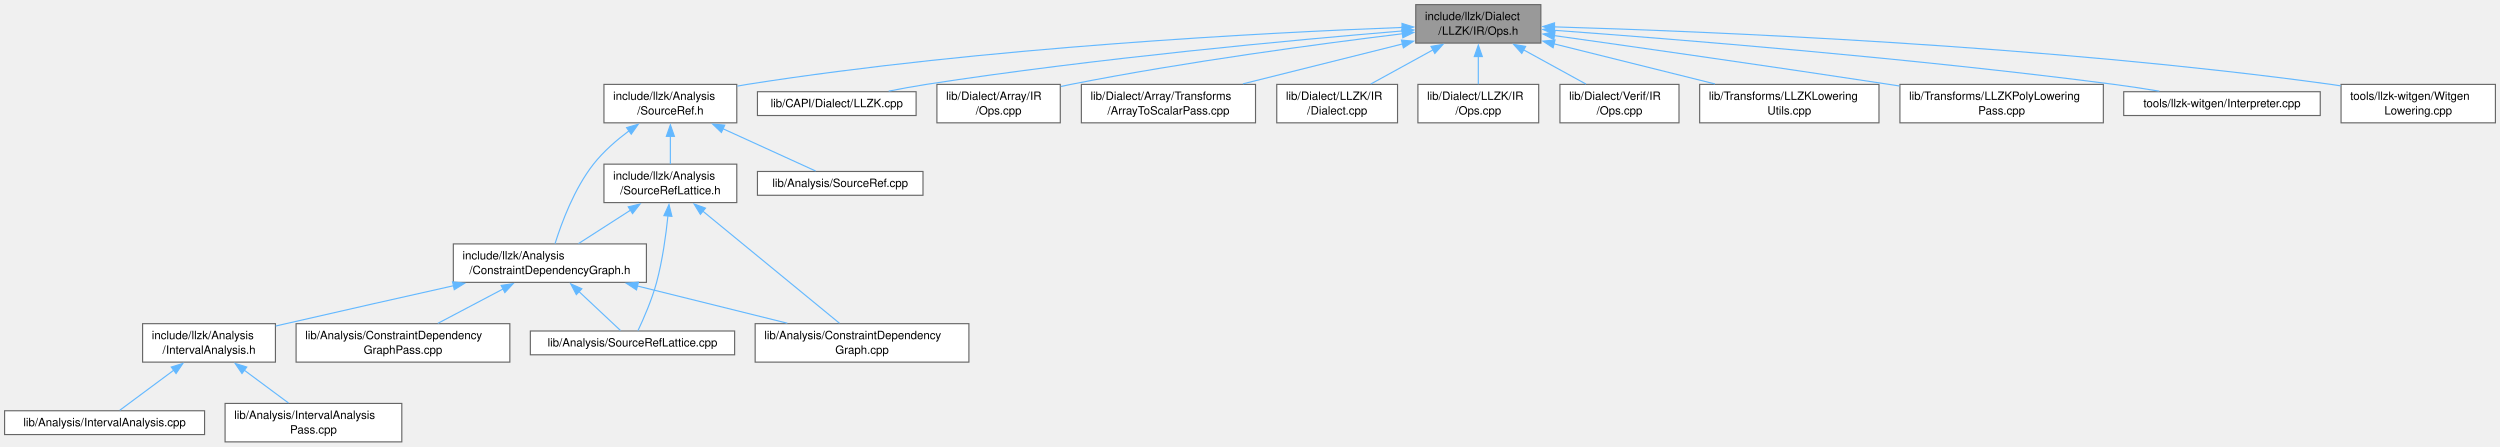
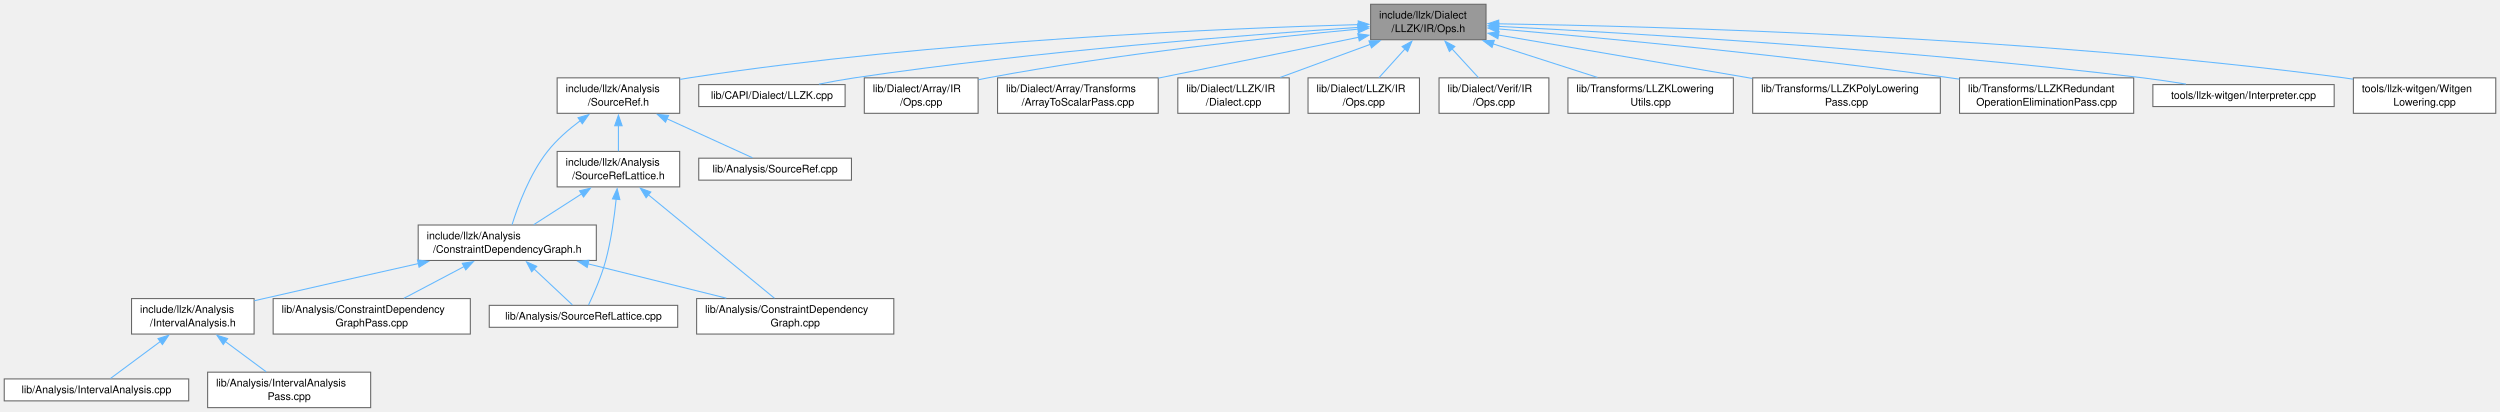
- <svg xmlns="http://www.w3.org/2000/svg" xmlns:xlink="http://www.w3.org/1999/xlink" width="2178pt" height="389pt" viewBox="0.00 0.00 2178.38 389.00">
+ <svg xmlns="http://www.w3.org/2000/svg" xmlns:xlink="http://www.w3.org/1999/xlink" width="2361pt" height="389pt" viewBox="0.00 0.00 2361.38 389.00">
  <g id="graph0" class="graph" transform="scale(1 1) rotate(0) translate(4 385)">
    <g id="Node000001" class="node">
      <g id="a_Node000001">
        <a xlink:title=" ">
-           <polygon fill="#999999" stroke="#666666" points="1338.62,-381 1229.62,-381 1229.62,-347.5 1338.62,-347.5 1338.62,-381" />
-           <text text-anchor="start" x="1237.62" y="-367.5" font-family="Helvetica,sans-Serif" font-size="10.00">include/llzk/Dialect</text>
-           <text text-anchor="middle" x="1284.12" y="-354.75" font-family="Helvetica,sans-Serif" font-size="10.00">/LLZK/IR/Ops.h</text>
+           <polygon fill="#999999" stroke="#666666" points="1399.62,-381 1290.62,-381 1290.62,-347.5 1399.62,-347.5 1399.62,-381" />
+           <text text-anchor="start" x="1298.62" y="-367.5" font-family="Helvetica,sans-Serif" font-size="10.00">include/llzk/Dialect</text>
+           <text text-anchor="middle" x="1345.12" y="-354.75" font-family="Helvetica,sans-Serif" font-size="10.00">/LLZK/IR/Ops.h</text>
        </a>
      </g>
    </g>
    <g id="Node000002" class="node">
      <g id="a_Node000002">
        <a xlink:href="SourceRef_8h.html" target="_top" xlink:title=" ">
          <polygon fill="white" stroke="#666666" points="638,-311.5 522.25,-311.5 522.25,-278 638,-278 638,-311.5" />
          <text text-anchor="start" x="530.25" y="-298" font-family="Helvetica,sans-Serif" font-size="10.00">include/llzk/Analysis</text>
          <text text-anchor="middle" x="580.12" y="-285.25" font-family="Helvetica,sans-Serif" font-size="10.00">/SourceRef.h</text>
        </a>
      </g>
    </g>
    <g id="edge1_Node000001_Node000002" class="edge">
      <g id="a_edge1_Node000001_Node000002">
        <a xlink:title=" ">
-           <path fill="none" stroke="#63b8ff" d="M1217.76,-361.13C1101.51,-356.69 853.76,-343.99 647.12,-311.5 644.29,-311.05 641.4,-310.55 638.49,-310.01" />
-           <polygon fill="#63b8ff" stroke="#63b8ff" points="1217.63,-364.63 1227.75,-361.5 1217.89,-357.63 1217.63,-364.63" />
+           <path fill="none" stroke="#63b8ff" d="M1279.31,-361.81C1155.07,-358.32 877.73,-346.93 647.12,-311.5 644.29,-311.06 641.4,-310.57 638.48,-310.04" />
+           <polygon fill="#63b8ff" stroke="#63b8ff" points="1278.89,-365.3 1288.98,-362.07 1279.08,-358.3 1278.89,-365.3" />
        </a>
      </g>
    </g>
    <g id="Node000012" class="node">
      <g id="a_Node000012">
        <a xlink:href="LLZK_8cpp.html" target="_top" xlink:title=" ">
          <polygon fill="white" stroke="#666666" points="794.25,-305.12 656,-305.12 656,-284.38 794.25,-284.38 794.25,-305.12" />
          <text text-anchor="middle" x="725.12" y="-291.62" font-family="Helvetica,sans-Serif" font-size="10.00">lib/CAPI/Dialect/LLZK.cpp</text>
        </a>
      </g>
    </g>
    <g id="edge14_Node000001_Node000012" class="edge">
      <g id="a_edge14_Node000001_Node000012">
        <a xlink:title=" ">
-           <path fill="none" stroke="#63b8ff" d="M1217.98,-358.07C1125.02,-350.36 950.58,-334.27 803.12,-311.5 792.48,-309.86 781.07,-307.75 770.37,-305.62" />
-           <polygon fill="#63b8ff" stroke="#63b8ff" points="1217.69,-361.56 1227.94,-358.89 1218.26,-354.59 1217.69,-361.56" />
+           <path fill="none" stroke="#63b8ff" d="M1278.89,-359.16C1176.49,-352.32 973.74,-336.8 803.12,-311.5 792.19,-309.88 780.48,-307.73 769.53,-305.55" />
+           <polygon fill="#63b8ff" stroke="#63b8ff" points="1278.56,-362.64 1288.77,-359.81 1279.02,-355.66 1278.56,-362.64" />
        </a>
      </g>
    </g>
    <g id="Node000013" class="node">
      <g id="a_Node000013">
        <a xlink:href="Array_2IR_2Ops_8cpp.html" target="_top" xlink:title=" ">
          <polygon fill="white" stroke="#666666" points="919.88,-311.5 812.38,-311.5 812.38,-278 919.88,-278 919.88,-311.5" />
          <text text-anchor="start" x="820.38" y="-298" font-family="Helvetica,sans-Serif" font-size="10.00">lib/Dialect/Array/IR</text>
          <text text-anchor="middle" x="866.12" y="-285.25" font-family="Helvetica,sans-Serif" font-size="10.00">/Ops.cpp</text>
        </a>
      </g>
    </g>
    <g id="edge15_Node000001_Node000013" class="edge">
      <g id="a_edge15_Node000001_Node000013">
        <a xlink:title=" ">
-           <path fill="none" stroke="#63b8ff" d="M1218.33,-355.66C1146.81,-346.95 1029.32,-331.28 929.12,-311.5 926.25,-310.93 923.31,-310.32 920.34,-309.67" />
-           <polygon fill="#63b8ff" stroke="#63b8ff" points="1217.55,-359.09 1227.9,-356.82 1218.39,-352.15 1217.55,-359.09" />
+           <path fill="none" stroke="#63b8ff" d="M1278.84,-357.5C1196.42,-349.79 1051.65,-334.35 929.12,-311.5 926.24,-310.96 923.3,-310.37 920.33,-309.74" />
+           <polygon fill="#63b8ff" stroke="#63b8ff" points="1278.5,-360.99 1288.78,-358.42 1279.14,-354.02 1278.5,-360.99" />
        </a>
      </g>
    </g>
    <g id="Node000014" class="node">
      <g id="a_Node000014">
        <a xlink:href="ArrayToScalarPass_8cpp.html" target="_top" xlink:title="This file implements the -llzk-array-to-scalar pass.">
          <polygon fill="white" stroke="#666666" points="1090,-311.5 938.25,-311.5 938.25,-278 1090,-278 1090,-311.5" />
          <text text-anchor="start" x="946.25" y="-298" font-family="Helvetica,sans-Serif" font-size="10.00">lib/Dialect/Array/Transforms</text>
          <text text-anchor="middle" x="1014.12" y="-285.25" font-family="Helvetica,sans-Serif" font-size="10.00">/ArrayToScalarPass.cpp</text>
        </a>
      </g>
    </g>
    <g id="edge16_Node000001_Node000014" class="edge">
      <g id="a_edge16_Node000001_Node000014">
        <a xlink:title=" ">
-           <path fill="none" stroke="#63b8ff" d="M1218.13,-346.75C1175.8,-336.17 1121.1,-322.49 1079,-311.97" />
-           <polygon fill="#63b8ff" stroke="#63b8ff" points="1217.14,-350.11 1227.69,-349.14 1218.84,-343.32 1217.14,-350.11" />
+           <path fill="none" stroke="#63b8ff" d="M1279.21,-349.81C1224.73,-338.7 1147.33,-322.91 1090.23,-311.27" />
+           <polygon fill="#63b8ff" stroke="#63b8ff" points="1278.49,-353.23 1288.98,-351.8 1279.89,-346.37 1278.49,-353.23" />
        </a>
      </g>
    </g>
    <g id="Node000015" class="node">
      <g id="a_Node000015">
        <a xlink:href="LLZK_2IR_2Dialect_8cpp.html" target="_top" xlink:title=" ">
          <polygon fill="white" stroke="#666666" points="1213.75,-311.5 1108.5,-311.5 1108.5,-278 1213.75,-278 1213.75,-311.5" />
          <text text-anchor="start" x="1116.5" y="-298" font-family="Helvetica,sans-Serif" font-size="10.00">lib/Dialect/LLZK/IR</text>
          <text text-anchor="middle" x="1161.12" y="-285.25" font-family="Helvetica,sans-Serif" font-size="10.00">/Dialect.cpp</text>
        </a>
      </g>
    </g>
    <g id="edge17_Node000001_Node000015" class="edge">
      <g id="a_edge17_Node000001_Node000015">
        <a xlink:title=" ">
-           <path fill="none" stroke="#63b8ff" d="M1244.65,-341.59C1227.01,-331.91 1206.58,-320.7 1190.35,-311.79" />
-           <polygon fill="#63b8ff" stroke="#63b8ff" points="1242.89,-344.61 1253.34,-346.35 1246.25,-338.47 1242.89,-344.61" />
+           <path fill="none" stroke="#63b8ff" d="M1290.51,-343.22C1263.28,-333.22 1230.77,-321.3 1205.16,-311.9" />
+           <polygon fill="#63b8ff" stroke="#63b8ff" points="1289.04,-346.4 1299.63,-346.56 1291.45,-339.83 1289.04,-346.4" />
        </a>
      </g>
    </g>
    <g id="Node000016" class="node">
      <g id="a_Node000016">
        <a xlink:href="LLZK_2IR_2Ops_8cpp.html" target="_top" xlink:title=" ">
          <polygon fill="white" stroke="#666666" points="1336.75,-311.5 1231.5,-311.5 1231.5,-278 1336.75,-278 1336.75,-311.5" />
          <text text-anchor="start" x="1239.5" y="-298" font-family="Helvetica,sans-Serif" font-size="10.00">lib/Dialect/LLZK/IR</text>
          <text text-anchor="middle" x="1284.12" y="-285.25" font-family="Helvetica,sans-Serif" font-size="10.00">/Ops.cpp</text>
        </a>
      </g>
    </g>
    <g id="edge18_Node000001_Node000016" class="edge">
      <g id="a_edge18_Node000001_Node000016">
        <a xlink:title=" ">
-           <path fill="none" stroke="#63b8ff" d="M1284.12,-335.81C1284.12,-327.59 1284.12,-318.84 1284.12,-311.63" />
-           <polygon fill="#63b8ff" stroke="#63b8ff" points="1280.63,-335.74 1284.13,-345.74 1287.63,-335.74 1280.63,-335.74" />
+           <path fill="none" stroke="#63b8ff" d="M1323.16,-338.94C1314.94,-329.85 1305.83,-319.77 1298.48,-311.63" />
+           <polygon fill="#63b8ff" stroke="#63b8ff" points="1320.35,-341.06 1329.65,-346.13 1325.55,-336.36 1320.35,-341.06" />
        </a>
      </g>
    </g>
    <g id="Node000017" class="node">
      <g id="a_Node000017">
        <a xlink:href="Verif_2IR_2Ops_8cpp.html" target="_top" xlink:title=" ">
          <polygon fill="white" stroke="#666666" points="1459,-311.5 1355.25,-311.5 1355.25,-278 1459,-278 1459,-311.5" />
          <text text-anchor="start" x="1363.25" y="-298" font-family="Helvetica,sans-Serif" font-size="10.00">lib/Dialect/Verif/IR</text>
          <text text-anchor="middle" x="1407.12" y="-285.25" font-family="Helvetica,sans-Serif" font-size="10.00">/Ops.cpp</text>
        </a>
      </g>
    </g>
    <g id="edge19_Node000001_Node000017" class="edge">
      <g id="a_edge19_Node000001_Node000017">
        <a xlink:title=" ">
-           <path fill="none" stroke="#63b8ff" d="M1323.6,-341.59C1341.24,-331.91 1361.67,-320.7 1377.9,-311.79" />
-           <polygon fill="#63b8ff" stroke="#63b8ff" points="1322,-338.47 1314.91,-346.35 1325.36,-344.61 1322,-338.47" />
+           <path fill="none" stroke="#63b8ff" d="M1367.45,-338.94C1375.8,-329.85 1385.06,-319.77 1392.54,-311.63" />
+           <polygon fill="#63b8ff" stroke="#63b8ff" points="1365.03,-336.41 1360.84,-346.14 1370.18,-341.14 1365.03,-336.41" />
        </a>
      </g>
    </g>
    <g id="Node000018" class="node">
      <g id="a_Node000018">
        <a xlink:href="LLZKLoweringUtils_8cpp.html" target="_top" xlink:title=" ">
          <polygon fill="white" stroke="#666666" points="1633.25,-311.5 1477,-311.5 1477,-278 1633.25,-278 1633.25,-311.5" />
          <text text-anchor="start" x="1485" y="-298" font-family="Helvetica,sans-Serif" font-size="10.00">lib/Transforms/LLZKLowering</text>
          <text text-anchor="middle" x="1555.12" y="-285.25" font-family="Helvetica,sans-Serif" font-size="10.00">Utils.cpp</text>
        </a>
      </g>
    </g>
    <g id="edge20_Node000001_Node000018" class="edge">
      <g id="a_edge20_Node000001_Node000018">
        <a xlink:title=" ">
-           <path fill="none" stroke="#63b8ff" d="M1350.08,-346.82C1392.71,-336.2 1447.95,-322.45 1490.35,-311.88" />
-           <polygon fill="#63b8ff" stroke="#63b8ff" points="1349.29,-343.41 1340.43,-349.22 1350.98,-350.2 1349.29,-343.41" />
+           <path fill="none" stroke="#63b8ff" d="M1406.22,-343.61C1437.55,-333.54 1475.25,-321.42 1504.87,-311.9" />
+           <polygon fill="#63b8ff" stroke="#63b8ff" points="1405.32,-340.23 1396.87,-346.62 1407.46,-346.89 1405.32,-340.23" />
        </a>
      </g>
    </g>
    <g id="Node000019" class="node">
      <g id="a_Node000019">
        <a xlink:href="LLZKPolyLoweringPass_8cpp.html" target="_top" xlink:title="This file implements the -llzk-poly-lowering pass.">
          <polygon fill="white" stroke="#666666" points="1828.75,-311.5 1651.5,-311.5 1651.5,-278 1828.75,-278 1828.75,-311.5" />
          <text text-anchor="start" x="1659.5" y="-298" font-family="Helvetica,sans-Serif" font-size="10.00">lib/Transforms/LLZKPolyLowering</text>
          <text text-anchor="middle" x="1740.12" y="-285.25" font-family="Helvetica,sans-Serif" font-size="10.00">Pass.cpp</text>
        </a>
      </g>
    </g>
    <g id="edge21_Node000001_Node000019" class="edge">
      <g id="a_edge21_Node000001_Node000019">
        <a xlink:title=" ">
-           <path fill="none" stroke="#63b8ff" d="M1350.18,-354.02C1422.06,-343.9 1540.33,-327.04 1642.12,-311.5 1645.11,-311.05 1648.14,-310.58 1651.2,-310.1" />
-           <polygon fill="#63b8ff" stroke="#63b8ff" points="1349.97,-350.52 1340.55,-355.37 1350.94,-357.45 1349.97,-350.52" />
+           <path fill="none" stroke="#63b8ff" d="M1411.09,-351.98C1476.85,-340.74 1578.29,-323.41 1651.15,-310.95" />
+           <polygon fill="#63b8ff" stroke="#63b8ff" points="1410.81,-348.47 1401.54,-353.61 1411.99,-355.37 1410.81,-348.47" />
        </a>
      </g>
    </g>
    <g id="Node000020" class="node">
      <g id="a_Node000020">
-         <a xlink:href="Interpreter_8cpp.html" target="_top" xlink:title=" ">
-           <polygon fill="white" stroke="#666666" points="2017.75,-305.12 1846.5,-305.12 1846.5,-284.38 2017.75,-284.38 2017.75,-305.12" />
-           <text text-anchor="middle" x="1932.12" y="-291.62" font-family="Helvetica,sans-Serif" font-size="10.00">tools/llzk-witgen/Interpreter.cpp</text>
+         <a xlink:href="LLZKRedundantOperationEliminationPass_8cpp.html" target="_top" xlink:title="This file implements the -llzk-duplicate-op-elim pass.">
+           <polygon fill="white" stroke="#666666" points="2011.38,-311.5 1846.88,-311.5 1846.88,-278 2011.38,-278 2011.38,-311.5" />
+           <text text-anchor="start" x="1854.88" y="-298" font-family="Helvetica,sans-Serif" font-size="10.00">lib/Transforms/LLZKRedundant</text>
+           <text text-anchor="middle" x="1929.12" y="-285.25" font-family="Helvetica,sans-Serif" font-size="10.00">OperationEliminationPass.cpp</text>
        </a>
      </g>
    </g>
    <g id="edge22_Node000001_Node000020" class="edge">
      <g id="a_edge22_Node000001_Node000020">
        <a xlink:title=" ">
-           <path fill="none" stroke="#63b8ff" d="M1350.18,-358.64C1454.2,-351.04 1662.47,-334.39 1838.12,-311.5 1850.92,-309.83 1864.65,-307.72 1877.55,-305.59" />
-           <polygon fill="#63b8ff" stroke="#63b8ff" points="1350.15,-355.14 1340.43,-359.35 1350.66,-362.12 1350.15,-355.14" />
+           <path fill="none" stroke="#63b8ff" d="M1411.4,-357.71C1506.21,-349.46 1685.92,-332.64 1838.12,-311.5 1840.98,-311.1 1843.89,-310.68 1846.82,-310.25" />
+           <polygon fill="#63b8ff" stroke="#63b8ff" points="1411.15,-354.22 1401.49,-358.57 1411.76,-361.19 1411.15,-354.22" />
        </a>
      </g>
    </g>
    <g id="Node000021" class="node">
      <g id="a_Node000021">
-         <a xlink:href="WitgenLowering_8cpp.html" target="_top" xlink:title=" ">
-           <polygon fill="white" stroke="#666666" points="2170.38,-311.5 2035.88,-311.5 2035.88,-278 2170.38,-278 2170.38,-311.5" />
-           <text text-anchor="start" x="2043.88" y="-298" font-family="Helvetica,sans-Serif" font-size="10.00">tools/llzk-witgen/Witgen</text>
-           <text text-anchor="middle" x="2103.12" y="-285.25" font-family="Helvetica,sans-Serif" font-size="10.00">Lowering.cpp</text>
+         <a xlink:href="Interpreter_8cpp.html" target="_top" xlink:title=" ">
+           <polygon fill="white" stroke="#666666" points="2200.75,-305.12 2029.5,-305.12 2029.5,-284.38 2200.75,-284.38 2200.75,-305.12" />
+           <text text-anchor="middle" x="2115.12" y="-291.62" font-family="Helvetica,sans-Serif" font-size="10.00">tools/llzk-witgen/Interpreter.cpp</text>
        </a>
      </g>
    </g>
    <g id="edge23_Node000001_Node000021" class="edge">
      <g id="a_edge23_Node000001_Node000021">
        <a xlink:title=" ">
-           <path fill="none" stroke="#63b8ff" d="M1350.23,-361.63C1480.38,-357.79 1778.75,-345.73 2027.12,-311.5 2029.93,-311.11 2032.78,-310.68 2035.66,-310.22" />
-           <polygon fill="#63b8ff" stroke="#63b8ff" points="1350.32,-358.13 1340.43,-361.92 1350.53,-365.13 1350.32,-358.13" />
+           <path fill="none" stroke="#63b8ff" d="M1411.23,-360.11C1532.32,-353.93 1797.73,-338.41 2020.12,-311.5 2033.32,-309.9 2047.48,-307.78 2060.74,-305.61" />
+           <polygon fill="#63b8ff" stroke="#63b8ff" points="1411.29,-356.6 1401.48,-360.6 1411.64,-363.6 1411.29,-356.6" />
+         </a>
+       </g>
+     </g>
+     <g id="Node000022" class="node">
+       <g id="a_Node000022">
+         <a xlink:href="WitgenLowering_8cpp.html" target="_top" xlink:title=" ">
+           <polygon fill="white" stroke="#666666" points="2353.38,-311.5 2218.88,-311.5 2218.88,-278 2353.38,-278 2353.38,-311.5" />
+           <text text-anchor="start" x="2226.88" y="-298" font-family="Helvetica,sans-Serif" font-size="10.00">tools/llzk-witgen/Witgen</text>
+           <text text-anchor="middle" x="2286.12" y="-285.25" font-family="Helvetica,sans-Serif" font-size="10.00">Lowering.cpp</text>
+         </a>
+       </g>
+     </g>
+     <g id="edge24_Node000001_Node000022" class="edge">
+       <g id="a_edge24_Node000001_Node000022">
+         <a xlink:title=" ">
+           <path fill="none" stroke="#63b8ff" d="M1411.37,-362.55C1556.64,-360.29 1913.92,-350.84 2210.12,-311.5 2212.93,-311.13 2215.79,-310.71 2218.67,-310.26" />
+           <polygon fill="#63b8ff" stroke="#63b8ff" points="1411.5,-359.04 1401.55,-362.69 1411.6,-366.04 1411.5,-359.04" />
        </a>
      </g>
    </g>
    <g id="Node000003" class="node">
      <g id="a_Node000003">
        <a xlink:href="ConstraintDependencyGraph_8h.html" target="_top" xlink:title=" ">
          <polygon fill="white" stroke="#666666" points="559.25,-172.5 391,-172.5 391,-139 559.25,-139 559.25,-172.5" />
          <text text-anchor="start" x="399" y="-159" font-family="Helvetica,sans-Serif" font-size="10.00">include/llzk/Analysis</text>
          <text text-anchor="middle" x="475.12" y="-146.25" font-family="Helvetica,sans-Serif" font-size="10.00">/ConstraintDependencyGraph.h</text>
        </a>
      </g>
    </g>
    <g id="edge2_Node000002_Node000003" class="edge">
      <g id="a_edge2_Node000002_Node000003">
        <a xlink:title=" ">
          <path fill="none" stroke="#63b8ff" d="M544.3,-271.2C533.28,-263 521.78,-253.01 513.12,-242 496.4,-220.73 485.33,-190.93 479.65,-172.78" />
          <polygon fill="#63b8ff" stroke="#63b8ff" points="541.97,-273.83 552.15,-276.77 546.02,-268.12 541.97,-273.83" />
        </a>
      </g>
    </g>
    <g id="Node000010" class="node">
      <g id="a_Node000010">
        <a xlink:href="SourceRefLattice_8h.html" target="_top" xlink:title=" ">
          <polygon fill="white" stroke="#666666" points="638,-242 522.25,-242 522.25,-208.5 638,-208.5 638,-242" />
          <text text-anchor="start" x="530.25" y="-228.5" font-family="Helvetica,sans-Serif" font-size="10.00">include/llzk/Analysis</text>
          <text text-anchor="middle" x="580.12" y="-215.75" font-family="Helvetica,sans-Serif" font-size="10.00">/SourceRefLattice.h</text>
        </a>
      </g>
    </g>
    <g id="edge9_Node000002_Node000010" class="edge">
      <g id="a_edge9_Node000002_Node000010">
        <a xlink:title=" ">
          <path fill="none" stroke="#63b8ff" d="M580.12,-266.31C580.12,-258.09 580.12,-249.34 580.12,-242.13" />
          <polygon fill="#63b8ff" stroke="#63b8ff" points="576.63,-266.24 580.13,-276.24 583.63,-266.24 576.63,-266.24" />
        </a>
      </g>
    </g>
    <g id="Node000011" class="node">
      <g id="a_Node000011">
        <a xlink:href="SourceRef_8cpp.html" target="_top" xlink:title=" ">
          <polygon fill="white" stroke="#666666" points="800.25,-235.62 656,-235.62 656,-214.88 800.25,-214.88 800.25,-235.62" />
          <text text-anchor="middle" x="728.12" y="-222.12" font-family="Helvetica,sans-Serif" font-size="10.00">lib/Analysis/SourceRef.cpp</text>
        </a>
      </g>
    </g>
    <g id="edge13_Node000002_Node000011" class="edge">
      <g id="a_edge13_Node000002_Node000011">
        <a xlink:title=" ">
          <path fill="none" stroke="#63b8ff" d="M625.95,-272.85C652.88,-260.57 685.66,-245.62 706.7,-236.02" />
          <polygon fill="#63b8ff" stroke="#63b8ff" points="624.6,-269.62 616.95,-276.95 627.5,-275.99 624.6,-269.62" />
        </a>
      </g>
    </g>
    <g id="Node000004" class="node">
      <g id="a_Node000004">
        <a xlink:href="IntervalAnalysis_8h.html" target="_top" xlink:title=" ">
          <polygon fill="white" stroke="#666666" points="236,-103 120.25,-103 120.25,-69.5 236,-69.5 236,-103" />
          <text text-anchor="start" x="128.25" y="-89.5" font-family="Helvetica,sans-Serif" font-size="10.00">include/llzk/Analysis</text>
          <text text-anchor="middle" x="178.12" y="-76.75" font-family="Helvetica,sans-Serif" font-size="10.00">/IntervalAnalysis.h</text>
        </a>
      </g>
    </g>
    <g id="edge3_Node000003_Node000004" class="edge">
      <g id="a_edge3_Node000003_Node000004">
        <a xlink:title=" ">
          <path fill="none" stroke="#63b8ff" d="M391.18,-136.07C347.59,-126.31 293.47,-114.12 245.12,-103 242.21,-102.33 239.23,-101.64 236.22,-100.94" />
          <polygon fill="#63b8ff" stroke="#63b8ff" points="390.32,-139.46 400.84,-138.22 391.84,-132.63 390.32,-139.46" />
        </a>
      </g>
    </g>
    <g id="Node000007" class="node">
      <g id="a_Node000007">
        <a xlink:href="ConstraintDependencyGraph_8cpp.html" target="_top" xlink:title=" ">
          <polygon fill="white" stroke="#666666" points="840.25,-103 654,-103 654,-69.5 840.25,-69.5 840.25,-103" />
          <text text-anchor="start" x="662" y="-89.5" font-family="Helvetica,sans-Serif" font-size="10.00">lib/Analysis/ConstraintDependency</text>
          <text text-anchor="middle" x="747.12" y="-76.75" font-family="Helvetica,sans-Serif" font-size="10.00">Graph.cpp</text>
        </a>
      </g>
    </g>
    <g id="edge6_Node000003_Node000007" class="edge">
      <g id="a_edge6_Node000003_Node000007">
        <a xlink:title=" ">
          <path fill="none" stroke="#63b8ff" d="M551.35,-135.83C592.49,-125.62 642.74,-113.15 682.04,-103.4" />
          <polygon fill="#63b8ff" stroke="#63b8ff" points="550.61,-132.41 541.74,-138.22 552.29,-139.21 550.61,-132.41" />
        </a>
      </g>
    </g>
    <g id="Node000008" class="node">
      <g id="a_Node000008">
        <a xlink:href="ConstraintDependencyGraphPass_8cpp.html" target="_top" xlink:title="This file implements the -llzk-print-constraint-dependency-graphs pass.">
          <polygon fill="white" stroke="#666666" points="440.25,-103 254,-103 254,-69.5 440.25,-69.5 440.25,-103" />
          <text text-anchor="start" x="262" y="-89.5" font-family="Helvetica,sans-Serif" font-size="10.00">lib/Analysis/ConstraintDependency</text>
          <text text-anchor="middle" x="347.12" y="-76.75" font-family="Helvetica,sans-Serif" font-size="10.00">GraphPass.cpp</text>
        </a>
      </g>
    </g>
    <g id="edge7_Node000003_Node000008" class="edge">
      <g id="a_edge7_Node000003_Node000008">
        <a xlink:title=" ">
          <path fill="none" stroke="#63b8ff" d="M434.3,-133.22C415.89,-123.51 394.51,-112.24 377.53,-103.29" />
          <polygon fill="#63b8ff" stroke="#63b8ff" points="432.65,-136.31 443.13,-137.88 435.91,-130.12 432.65,-136.31" />
        </a>
      </g>
    </g>
    <g id="Node000009" class="node">
      <g id="a_Node000009">
        <a xlink:href="SourceRefLattice_8cpp.html" target="_top" xlink:title=" ">
          <polygon fill="white" stroke="#666666" points="636.12,-96.62 458.12,-96.62 458.12,-75.88 636.12,-75.88 636.12,-96.62" />
          <text text-anchor="middle" x="547.12" y="-83.12" font-family="Helvetica,sans-Serif" font-size="10.00">lib/Analysis/SourceRefLattice.cpp</text>
        </a>
      </g>
    </g>
    <g id="edge8_Node000003_Node000009" class="edge">
      <g id="a_edge8_Node000003_Node000009">
        <a xlink:title=" ">
          <path fill="none" stroke="#63b8ff" d="M500.42,-131.04C512.86,-119.37 527.18,-105.95 536.65,-97.07" />
          <polygon fill="#63b8ff" stroke="#63b8ff" points="498.19,-128.33 493.29,-137.72 502.98,-133.43 498.19,-128.33" />
        </a>
      </g>
    </g>
    <g id="Node000005" class="node">
      <g id="a_Node000005">
        <a xlink:href="IntervalAnalysis_8cpp.html" target="_top" xlink:title=" ">
          <polygon fill="white" stroke="#666666" points="174.25,-27.12 0,-27.12 0,-6.38 174.25,-6.38 174.25,-27.12" />
          <text text-anchor="middle" x="87.12" y="-13.62" font-family="Helvetica,sans-Serif" font-size="10.00">lib/Analysis/IntervalAnalysis.cpp</text>
        </a>
      </g>
    </g>
    <g id="edge4_Node000004_Node000005" class="edge">
      <g id="a_edge4_Node000004_Node000005">
        <a xlink:title=" ">
          <path fill="none" stroke="#63b8ff" d="M147.51,-62.54C131.48,-50.65 112.68,-36.7 100.37,-27.57" />
          <polygon fill="#63b8ff" stroke="#63b8ff" points="145.23,-65.21 155.34,-68.35 149.4,-59.58 145.23,-65.21" />
        </a>
      </g>
    </g>
    <g id="Node000006" class="node">
      <g id="a_Node000006">
        <a xlink:href="IntervalAnalysisPass_8cpp.html" target="_top" xlink:title="This file implements the -llzk-print-interval-analysis pass.">
          <polygon fill="white" stroke="#666666" points="346.12,-33.5 192.12,-33.5 192.12,0 346.12,0 346.12,-33.5" />
          <text text-anchor="start" x="200.12" y="-20" font-family="Helvetica,sans-Serif" font-size="10.00">lib/Analysis/IntervalAnalysis</text>
          <text text-anchor="middle" x="269.12" y="-7.25" font-family="Helvetica,sans-Serif" font-size="10.00">Pass.cpp</text>
        </a>
      </g>
    </g>
    <g id="edge5_Node000004_Node000006" class="edge">
      <g id="a_edge5_Node000004_Node000006">
        <a xlink:title=" ">
          <path fill="none" stroke="#63b8ff" d="M208.57,-62.66C221.29,-53.23 235.78,-42.48 247.4,-33.87" />
          <polygon fill="#63b8ff" stroke="#63b8ff" points="206.85,-59.58 200.91,-68.35 211.02,-65.21 206.85,-59.58" />
        </a>
      </g>
    </g>
    <g id="edge10_Node000010_Node000003" class="edge">
      <g id="a_edge10_Node000010_Node000003">
        <a xlink:title=" ">
          <path fill="none" stroke="#63b8ff" d="M545.58,-202.04C530.72,-192.49 513.67,-181.53 500.07,-172.79" />
          <polygon fill="#63b8ff" stroke="#63b8ff" points="543.4,-204.8 553.7,-207.26 547.18,-198.91 543.4,-204.8" />
        </a>
      </g>
    </g>
    <g id="edge11_Node000010_Node000007" class="edge">
      <g id="a_edge11_Node000010_Node000007">
        <a xlink:title=" ">
          <path fill="none" stroke="#63b8ff" d="M608.11,-201.29C641.93,-173.55 697.97,-127.58 727.51,-103.34" />
          <polygon fill="#63b8ff" stroke="#63b8ff" points="606.29,-198.26 600.78,-207.31 610.73,-203.67 606.29,-198.26" />
        </a>
      </g>
    </g>
    <g id="edge12_Node000010_Node000009" class="edge">
      <g id="a_edge12_Node000010_Node000009">
        <a xlink:title=" ">
          <path fill="none" stroke="#63b8ff" d="M578.01,-197.02C576.28,-180.11 573.25,-158.05 568.12,-139 564.05,-123.83 556.72,-107.14 551.89,-96.92" />
          <polygon fill="#63b8ff" stroke="#63b8ff" points="574.51,-197.16 578.92,-206.8 581.48,-196.52 574.51,-197.16" />
        </a>
      </g>
    </g>
  </g>
</svg>
